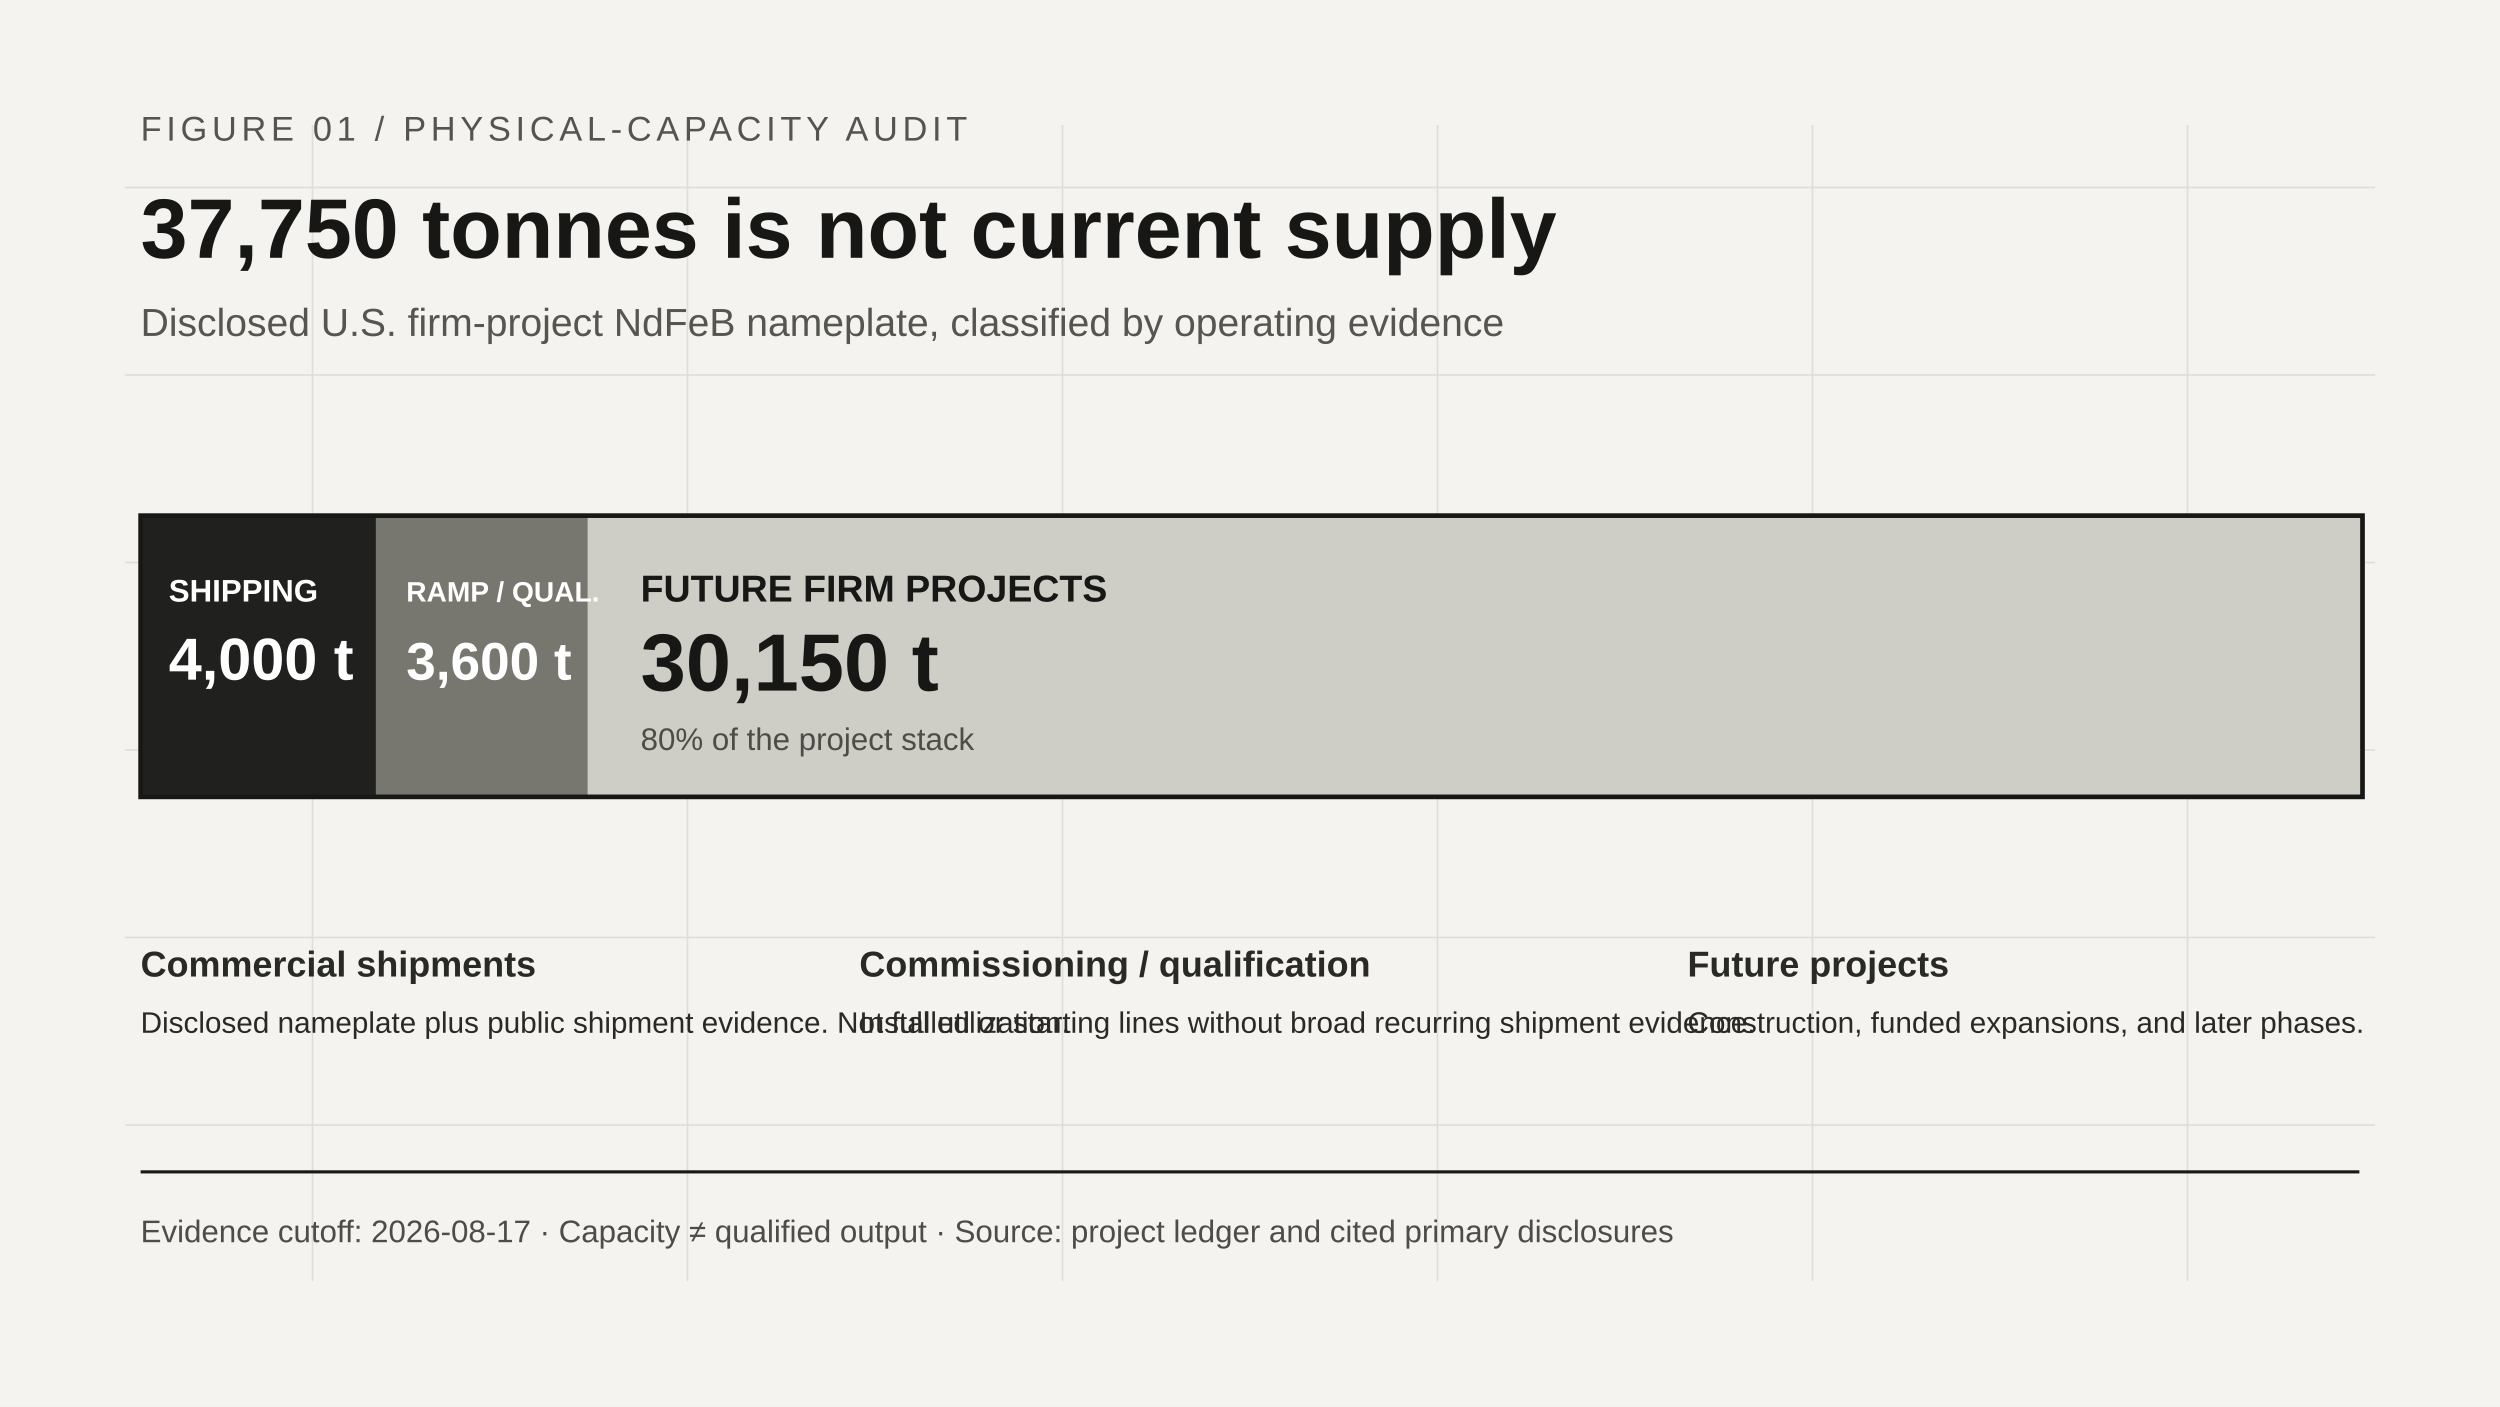
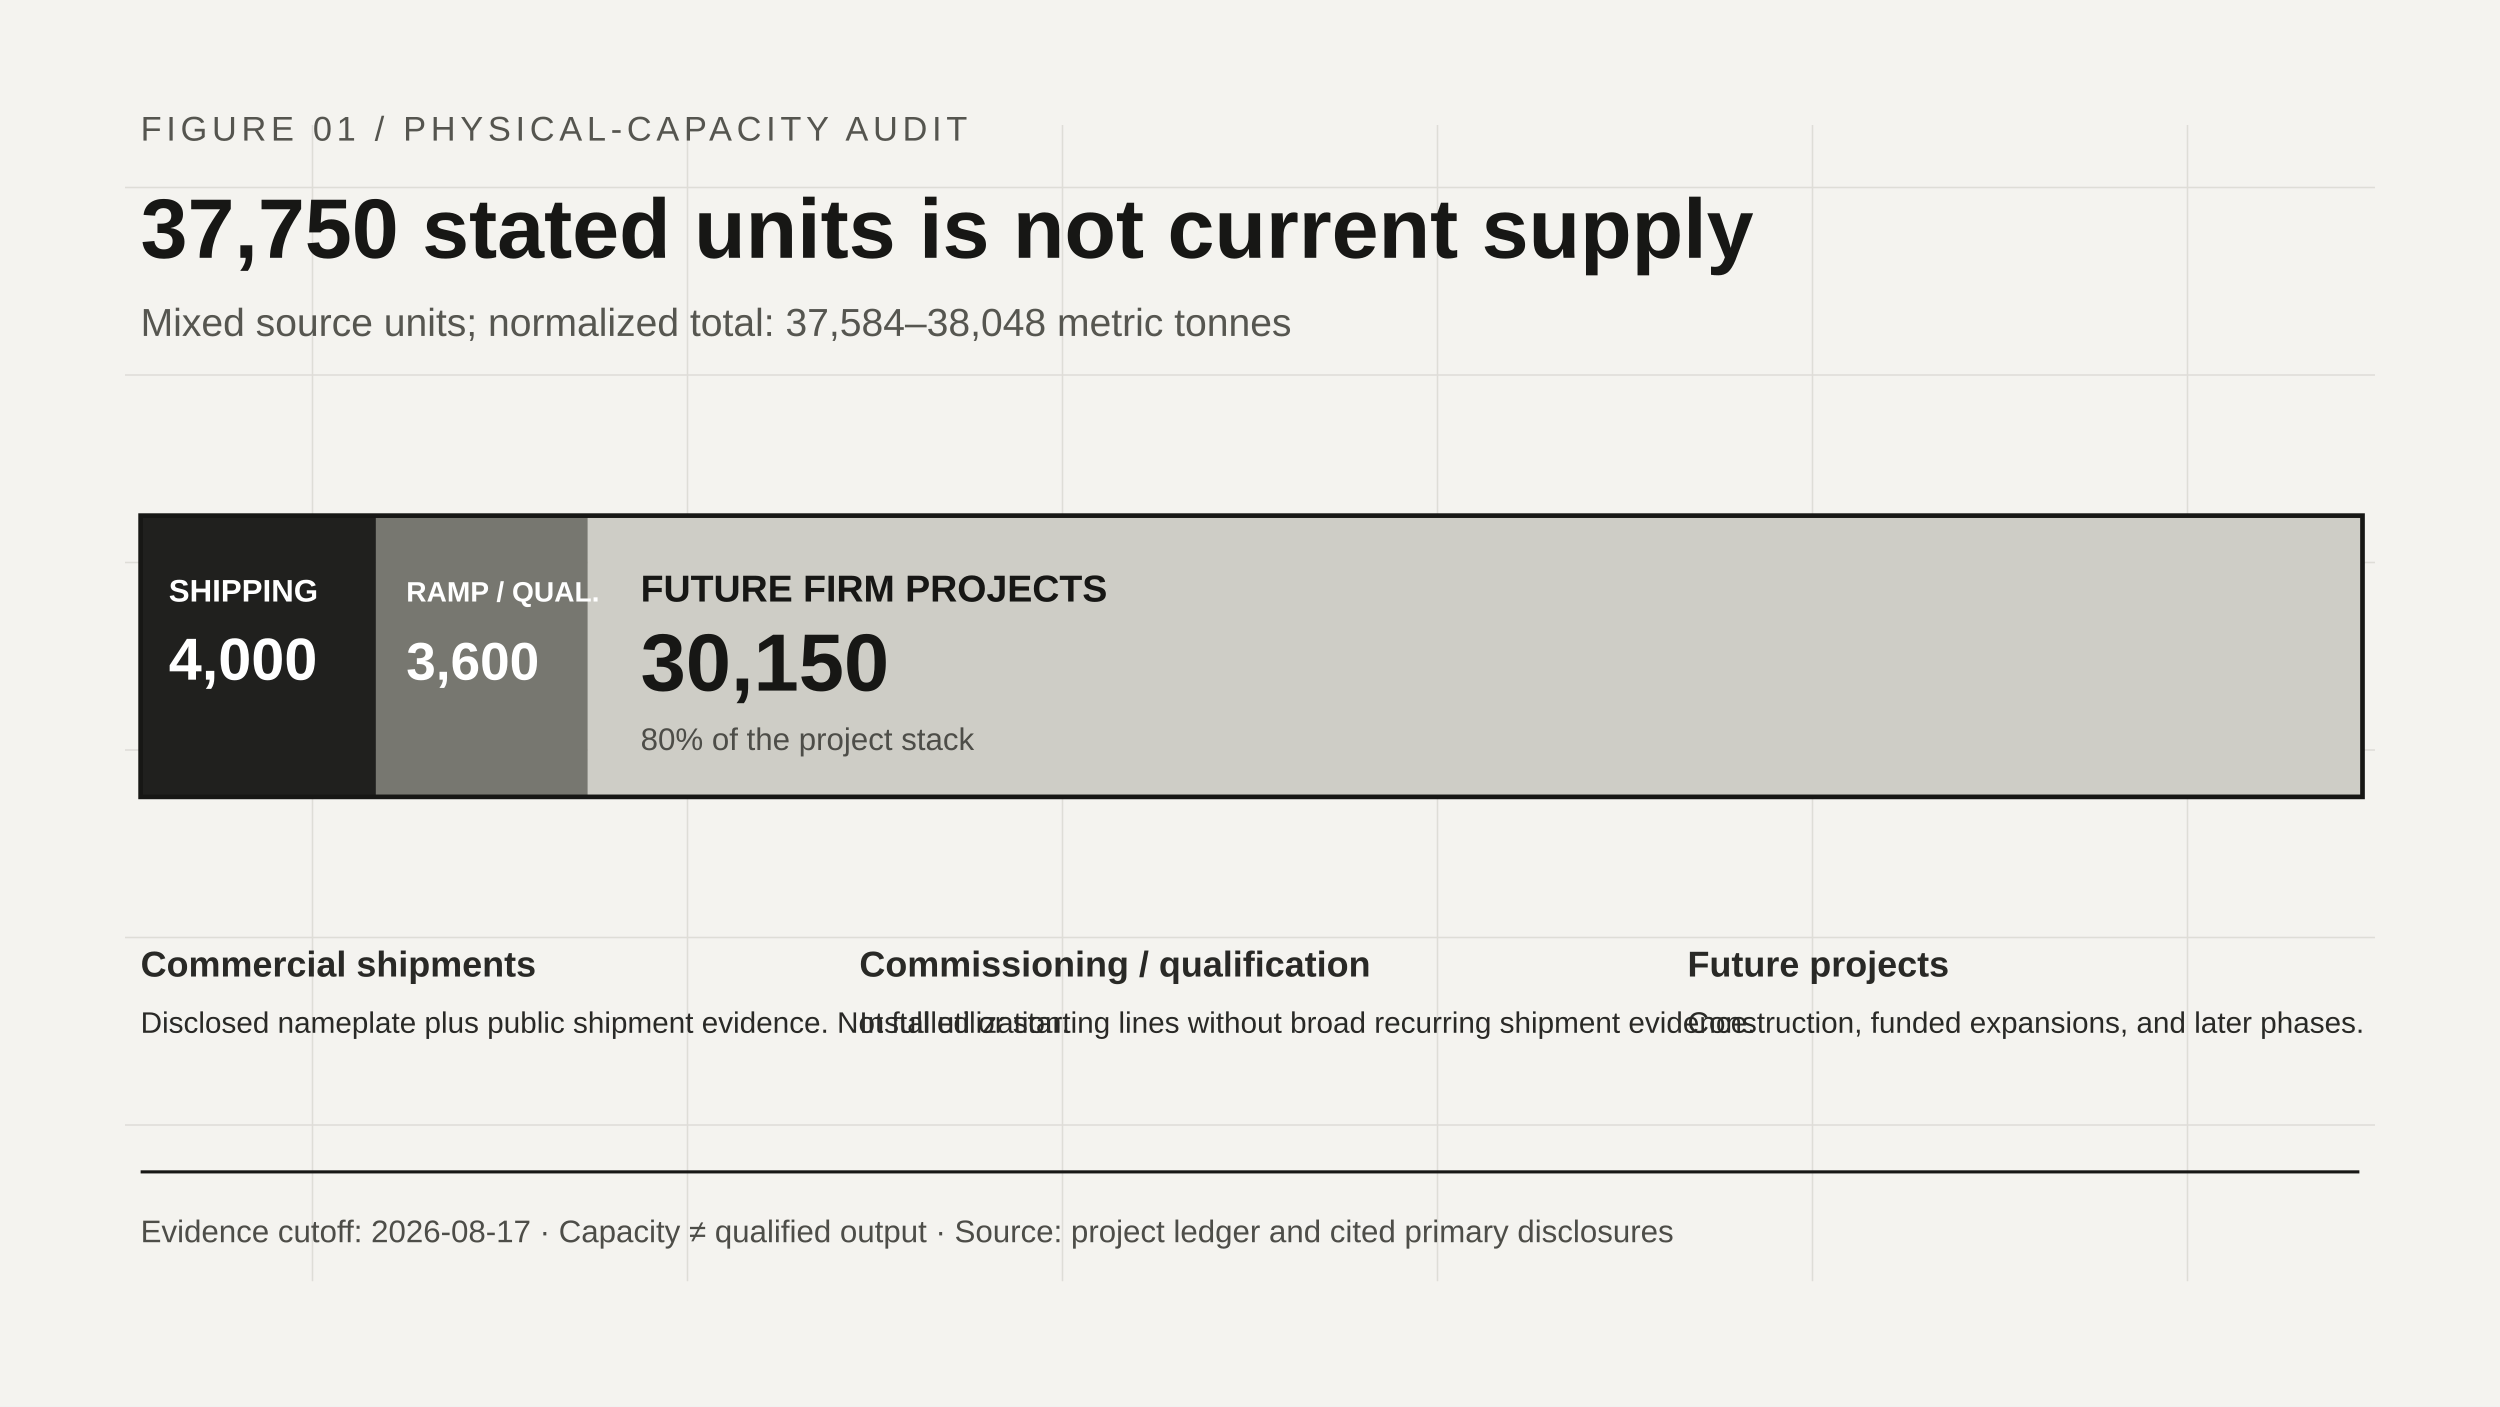
<svg xmlns="http://www.w3.org/2000/svg" width="1600" height="900" viewBox="0 0 1600 900" role="img" aria-labelledby="title desc">
  <rect width="1600" height="900" fill="#f4f3ef" />
  <g stroke="#deddd7" stroke-width="1">
    <path d="M80 120H1520M80 240H1520M80 360H1520M80 480H1520M80 600H1520M80 720H1520" />
    <path d="M200 80V820M440 80V820M680 80V820M920 80V820M1160 80V820M1400 80V820" />
  </g>
  <text x="90" y="90" font-family="Arial,Helvetica,sans-serif" font-size="22" letter-spacing="3" fill="#55554f">FIGURE 01 / PHYSICAL-CAPACITY AUDIT</text>
-   <text x="90" y="165" font-family="Arial,Helvetica,sans-serif" font-size="54" font-weight="700" fill="#171715">37,750 tonnes is not current supply</text>
-   <text x="90" y="215" font-family="Arial,Helvetica,sans-serif" font-size="25" fill="#565650">Disclosed U.S. firm-project NdFeB nameplate, classified by operating evidence</text>
+   <text x="90" y="165" font-family="Arial,Helvetica,sans-serif" font-size="54" font-weight="700" fill="#171715">37,750 stated units is not current supply</text>
+   <text x="90" y="215" font-family="Arial,Helvetica,sans-serif" font-size="25" fill="#565650">Mixed source units; normalized total: 37,584–38,048 metric tonnes</text>
  <g transform="translate(90 330)">
    <rect x="0" y="0" width="150.6" height="180" fill="#20201e" />
    <rect x="150.6" y="0" width="135.6" height="180" fill="#777770" />
    <rect x="286.2" y="0" width="1135.8" height="180" fill="#cecdc6" />
    <rect x="0" y="0" width="1422" height="180" fill="none" stroke="#171715" stroke-width="3" />
    <text x="18" y="55" font-family="Arial,Helvetica,sans-serif" font-size="20" font-weight="700" fill="#ffffff">SHIPPING</text>
-     <text x="18" y="105" font-family="Arial,Helvetica,sans-serif" font-size="38" font-weight="700" fill="#ffffff">4,000 t</text>
+     <text x="18" y="105" font-family="Arial,Helvetica,sans-serif" font-size="38" font-weight="700" fill="#ffffff">4,000</text>
    <text x="170" y="55" font-family="Arial,Helvetica,sans-serif" font-size="18" font-weight="700" fill="#ffffff">RAMP / QUAL.</text>
-     <text x="170" y="105" font-family="Arial,Helvetica,sans-serif" font-size="34" font-weight="700" fill="#ffffff">3,600 t</text>
+     <text x="170" y="105" font-family="Arial,Helvetica,sans-serif" font-size="34" font-weight="700" fill="#ffffff">3,600</text>
    <text x="320" y="55" font-family="Arial,Helvetica,sans-serif" font-size="24" font-weight="700" fill="#171715">FUTURE FIRM PROJECTS</text>
-     <text x="320" y="112" font-family="Arial,Helvetica,sans-serif" font-size="52" font-weight="700" fill="#171715">30,150 t</text>
+     <text x="320" y="112" font-family="Arial,Helvetica,sans-serif" font-size="52" font-weight="700" fill="#171715">30,150</text>
    <text x="320" y="150" font-family="Arial,Helvetica,sans-serif" font-size="20" fill="#4d4d48">80% of the project stack</text>
  </g>
  <g font-family="Arial,Helvetica,sans-serif" fill="#292926">
    <text x="90" y="625" font-size="23" font-weight="700">Commercial shipments</text>
    <text x="90" y="661" font-size="19">Disclosed nameplate plus public shipment evidence. Not full utilization.</text>
    <text x="550" y="625" font-size="23" font-weight="700">Commissioning / qualification</text>
    <text x="550" y="661" font-size="19">Installed or starting lines without broad recurring shipment evidence.</text>
    <text x="1080" y="625" font-size="23" font-weight="700">Future projects</text>
    <text x="1080" y="661" font-size="19">Construction, funded expansions, and later phases.</text>
  </g>
  <line x1="90" y1="750" x2="1510" y2="750" stroke="#171715" stroke-width="2" />
  <text x="90" y="795" font-family="Arial,Helvetica,sans-serif" font-size="20" fill="#4d4d48">Evidence cutoff: 2026-08-17 · Capacity ≠ qualified output · Source: project ledger and cited primary disclosures</text>
</svg>
